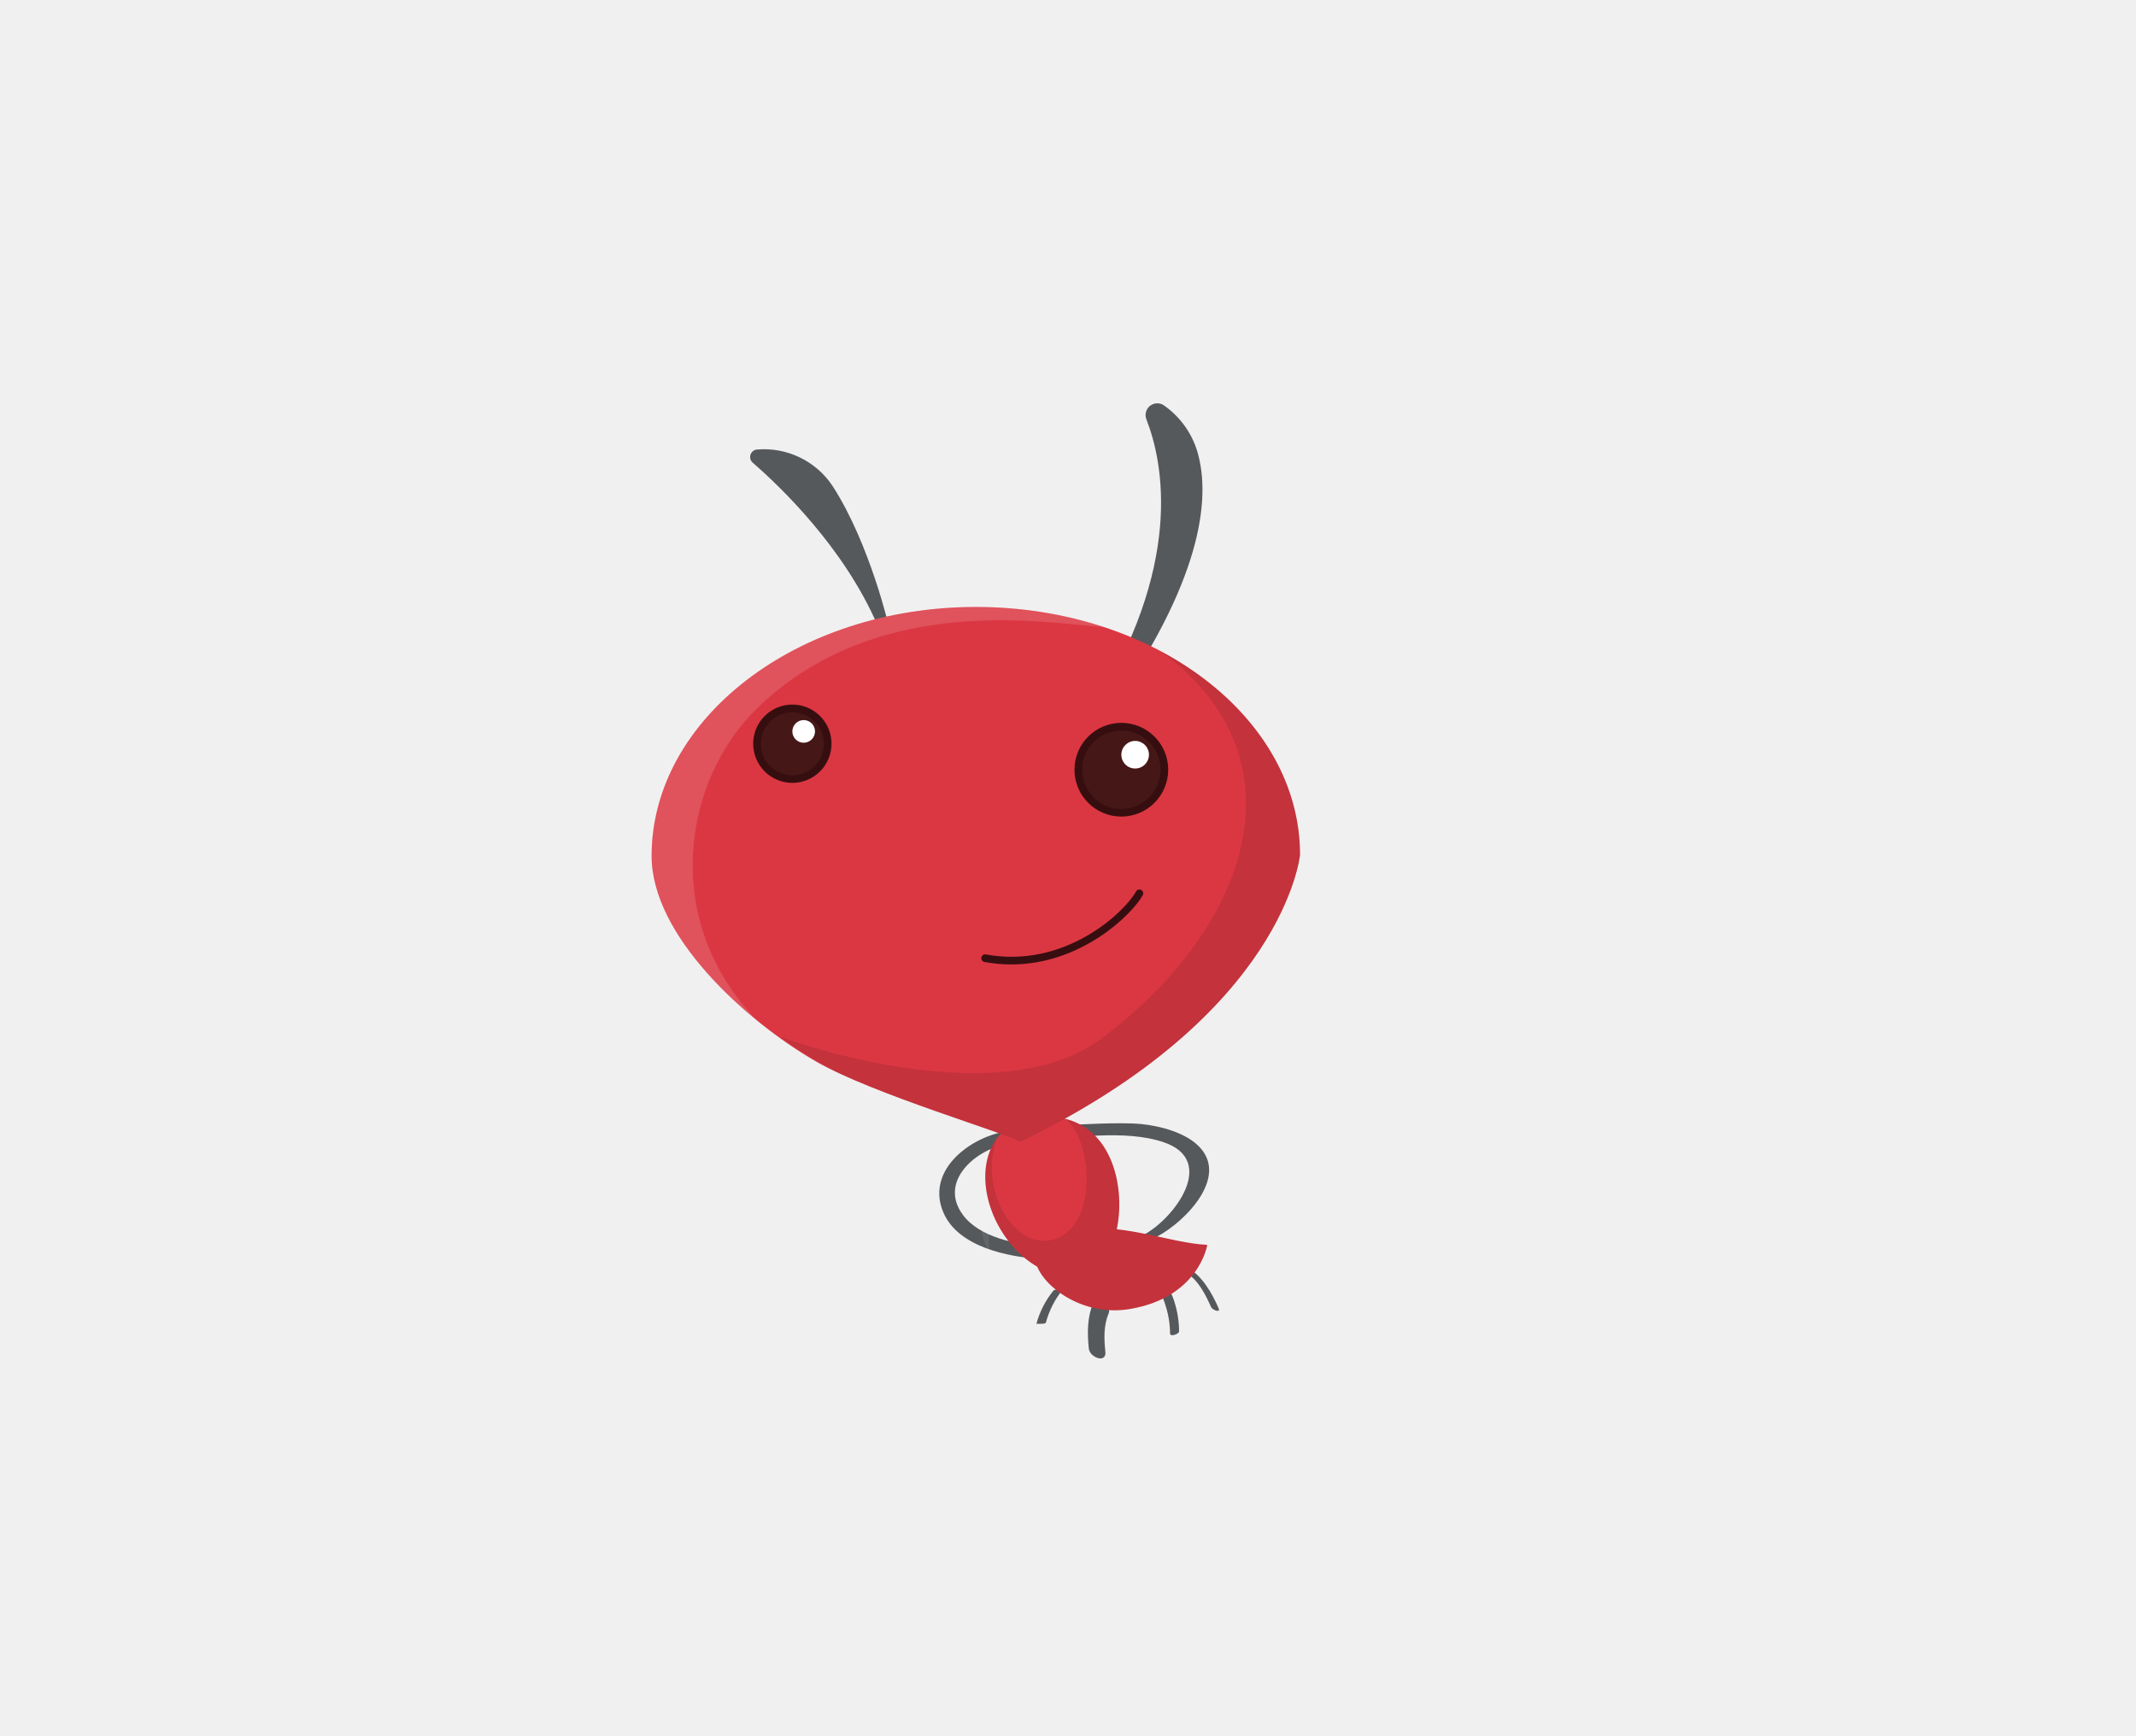
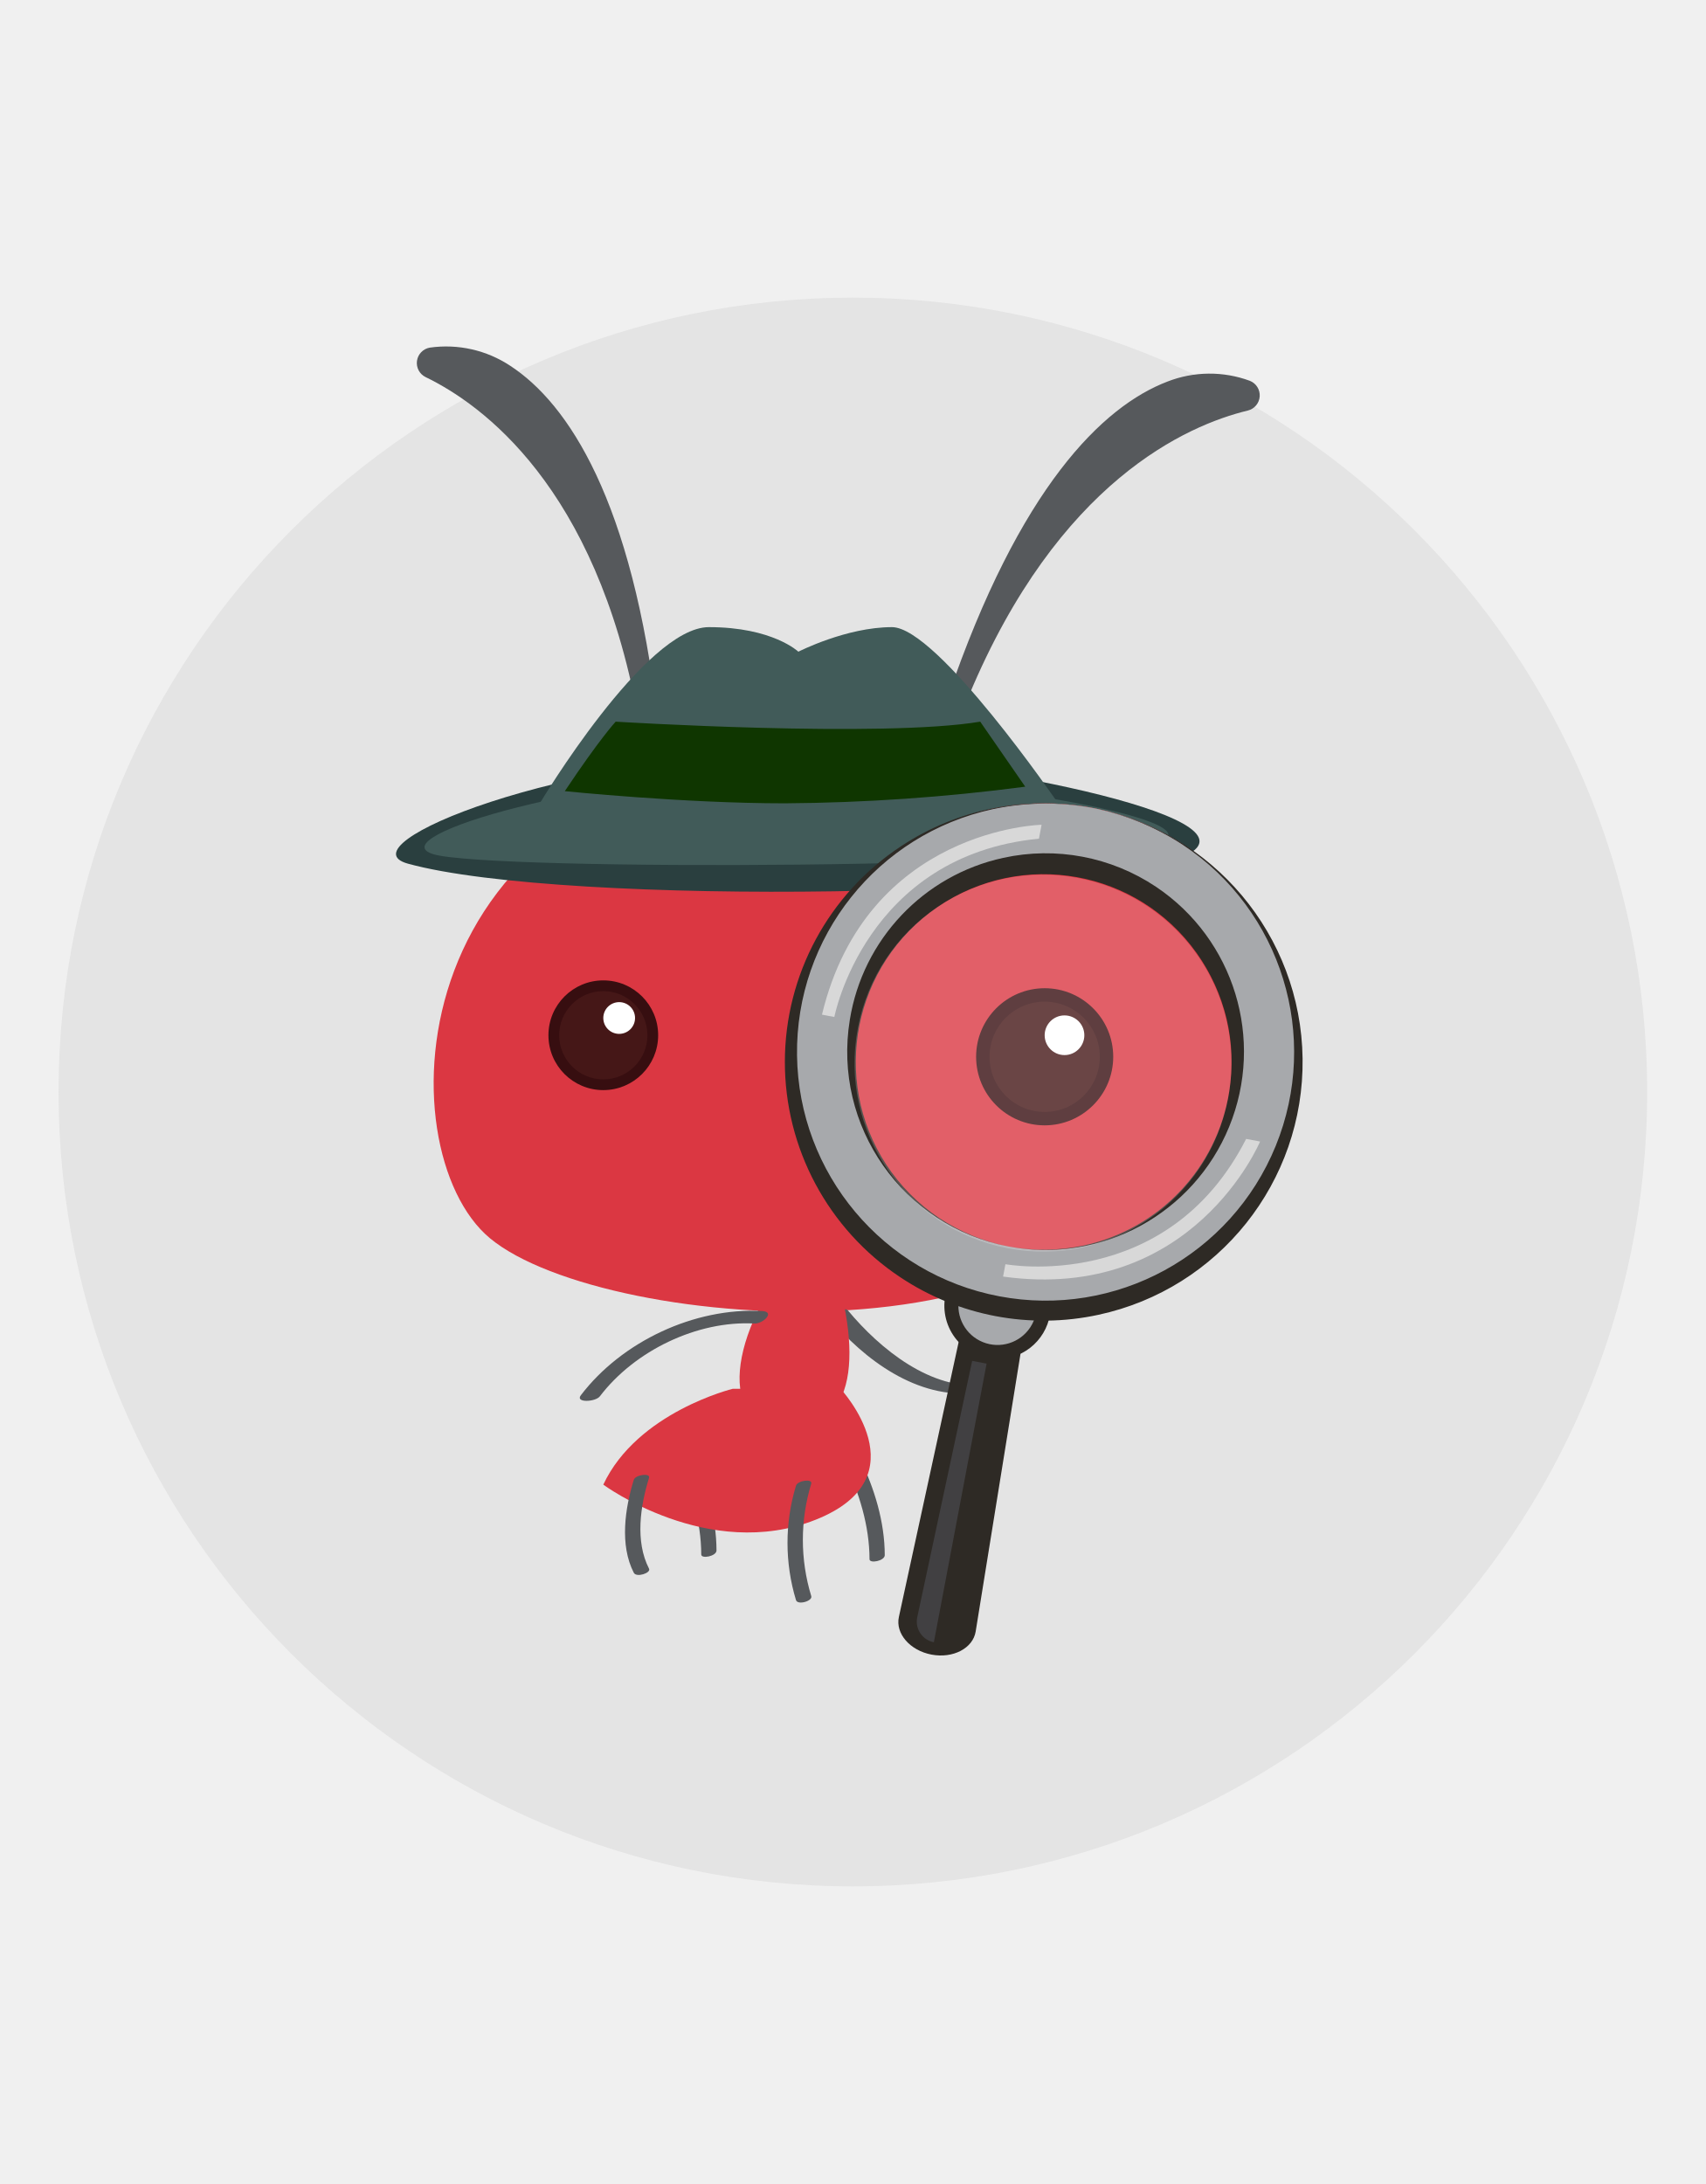
- <svg xmlns="http://www.w3.org/2000/svg" viewBox="0 0 532.784 433.02">
+ <svg xmlns="http://www.w3.org/2000/svg" viewBox="0 0 338.221 433.02">
  <defs>
-     <style>.cls-1{fill:none;}.cls-2{fill:#56595c;}.cls-3{fill:#db3742;}.cls-4,.cls-8{fill:#451717;}.cls-5{fill:#370e10;}.cls-10,.cls-6,.cls-7{fill:#fff;}.cls-7{opacity:0.08;}.cls-8{opacity:0.16;}.cls-9{clip-path:url(#clip-path);}.cls-10{opacity:0.14;}</style>
-     <clipPath id="clip-path">
-       <path class="cls-1" d="M324.269,213.239c0-34.149-36.206-61.832-80.868-61.832s-80.868,27.963-80.868,62.111c0,19.823,23.268,40.976,40.853,51.184,14.278,8.288,48.995,18.363,51.011,20.156C320.531,252.982,324.269,213.239,324.269,213.239Z" />
-     </clipPath>
+     <style>.cls-1,.cls-13{fill:#d8d8d8;}.cls-1{opacity:0.5;}.cls-2{fill:#db3742;}.cls-3{fill:#451717;}.cls-4{fill:#370e10;}.cls-5{fill:#56595c;}.cls-14,.cls-6{fill:#fff;}.cls-7{fill:#2a3f3f;}.cls-8{fill:#415b59;}.cls-9{fill:#0f3600;}.cls-10{fill:#2e2a25;}.cls-11{fill:#414042;}.cls-12{fill:#a7a9ac;}.cls-14{opacity:0.2;}</style>
  </defs>
  <g id="Layer_1" data-name="Layer 1">
-     <path class="cls-2" d="M250.031,282.4c-8.929,1.843-19.126,10.033-14.667,20.182,3.723,8.473,15.975,10.941,24.256,11.493,2.338.156,2.932-3.018.344-3.191-6.57-.439-15.772-2.277-19.852-7.914-5.944-8.214,3.013-15.94,10.636-17.513,2.458-.507,1.732-3.562-.717-3.057Z" />
-     <path class="cls-2" d="M257.663,284.077c10.213-.005,22.826-2.464,32.611.865,13.423,4.567,2.688,18.993-5.061,23.128-1.985,1.059,2.641.798,3.531.323,7.133-3.807,18.819-15.738,9.233-23.387-3.938-3.142-10.608-4.591-15.325-4.751-7.819-.265-14.507.496-22.333.5-1.249.001-5.692,3.324-2.655,3.322Z" />
-     <path class="cls-2" d="M295.909,317.589c2.919,1.578,4.902,5.57,6.156,8.437.328.751,2.447,1.577,1.899.325-1.598-3.654-4.107-8.157-7.777-10.142-1.407-.761-1.32.817-.278,1.38Z" />
-     <path class="cls-2" d="M289.304,322.998c.823.387,1.233,2.114,1.484,2.887a23.02,23.02,0,0,1,1.063,6.801c.012.838,2.259.123,2.248-.594a24.027,24.027,0,0,0-1.09-7.098c-.277-.851-.736-2.68-1.67-3.119-.692-.325-2.619.849-2.036,1.123Z" />
-     <path class="cls-2" d="M272.746,324.792c-1.567,3.78-1.568,7.599-1.164,11.598.229,2.266,4.431,3.784,4.132.828-.334-3.3-.473-6.499.827-9.634.864-2.085-2.841-5.091-3.795-2.791Z" />
-     <path class="cls-2" d="M262.756,321.952a22.414,22.414,0,0,0-4.252,8.294c.03-.104,2.232.155,2.371-.326a22.41,22.41,0,0,1,4.252-8.294c-.003.004-1.087.003-1.205.02-.305.042-.951.045-1.166.306Z" />
-     <path class="cls-2" d="M298.96,113.773c3.133,12.532-.351,33.92-24.841,67.361,0,0-24.138,31.458-2.002-3.413,23.228-36.591,18.07-62.266,13.823-73.136a2.92,2.92,0,0,1,4.329-3.496A21.677,21.677,0,0,1,298.96,113.773Z" />
-     <path class="cls-2" d="M221.541,155.849c.498,1.56-4.512-20.232-13.908-34.674a20.538,20.538,0,0,0-18.828-9.039,1.874,1.874,0,0,0-1.054,3.282c6.644,5.759,22.673,20.994,31.109,40.511C219.684,157.835,220.883,153.791,221.541,155.849Z" />
-     <path class="cls-3" d="M324.269,213.239c0-34.149-36.206-61.832-80.868-61.832s-80.868,27.963-80.868,62.111c0,19.823,23.268,40.976,40.853,51.184,14.278,8.288,48.995,18.363,51.011,20.156C320.531,252.982,324.269,213.239,324.269,213.239Z" />
-     <circle class="cls-4" cx="279.698" cy="192.007" r="10.733" />
-     <path class="cls-5" d="M279.698,203.697a11.691,11.691,0,1,1,11.69-11.69A11.704,11.704,0,0,1,279.698,203.697Zm0-21.467a9.776,9.776,0,1,0,9.775,9.777A9.787,9.787,0,0,0,279.698,182.23Z" />
-     <circle class="cls-6" cx="283.141" cy="188.266" r="3.442" />
-     <path class="cls-7" d="M246.682,312.48c-6.176-12.915-.762-26.511,5.957-28.169a3.802,3.802,0,0,1,4.447,3.404C257.87,291.826,245.674,295.743,246.682,312.48Z" />
-     <circle class="cls-4" cx="197.637" cy="185.522" r="8.814" />
-     <path class="cls-5" d="M197.638,195.293a9.771,9.771,0,1,1,9.771-9.771A9.782,9.782,0,0,1,197.638,195.293Zm0-17.628a7.857,7.857,0,1,0,7.857,7.857A7.866,7.866,0,0,0,197.638,177.664Z" />
-     <circle class="cls-6" cx="200.464" cy="182.45" r="2.827" />
-     <path class="cls-5" d="M252.265,240.584a36.755,36.755,0,0,1-6.722-.621.956.956,0,0,1,.348-1.881c19.668,3.629,34.561-10.446,37.476-15.712a.957.957,0,0,1,1.675.927C282.299,228.251,269.585,240.584,252.265,240.584Z" />
-     <path class="cls-3" d="M281.86,326.524c-12.137,2.056-22.097-6.043-23.441-11.492s-3.833-4.896,8.118-7.844,24.809,2.919,34.592,3.345C301.129,310.533,299.086,323.606,281.86,326.524Z" />
-     <path class="cls-3" d="M251.881,281.152c7.064-4.079,18.307-4.08,24.001,5.783s3.684,25.855-3.38,29.934-17.407-.61-23.102-10.473S244.816,285.231,251.881,281.152Z" />
-     <path class="cls-8" d="M278.541,306.649c1.334-6.305.625-14.024-2.659-19.714a15.902,15.902,0,0,0-10.272-7.874c3.341,2.499,5.073,8.117,5.374,13.178.544,9.145-2.972,16.15-9.23,17.19-6.259,1.039-12.549-5.444-14.05-14.482a21.43,21.43,0,0,1,.851-10.814c-3.916,5.265-3.788,14.239.844,22.262a25.984,25.984,0,0,0,9.336,9.584c2.166,5.385,11.672,12.485,23.124,10.544,17.226-2.919,19.269-15.991,19.269-15.991C294.58,310.248,286.652,307.533,278.541,306.649Z" />
-     <g class="cls-9">
-       <path class="cls-8" d="M271.356,152.648s22.814,8.013,32.688,18.373c13.256,13.909,33.714,36.545,8.481,73.411-21.295,31.111-61.225,42.328-61.225,42.328s-39.974-15.378-56.737-28.142c0,0,54.029,20.257,80.449.253C319.429,225.241,327.138,175.383,271.356,152.648Z" />
-       <path class="cls-10" d="M188.823,254.571c-8.014-4.909-41.783-22.824-28.731-51.832,28.836-64.091,88.56-59.424,115.351-46.285-13.723-.894-56.419-9.085-86.619,20.253C170.521,194.487,164.532,229.489,188.823,254.571Z" />
-     </g>
+     <circle class="cls-1" cx="169.111" cy="216.51" r="157.5" />
+     <path class="cls-2" d="M159.233,149.452c-80.67,3.913-83.056,78.646-62.083,96.053,23.029,19.114,123.934,26.193,130.006-21.986C232.869,178.186,198.928,150.169,159.233,149.452Z" />
+     <circle class="cls-3" cx="119.625" cy="205.258" r="9.814" />
+     <path class="cls-4" d="M119.626,216.137a10.879,10.879,0,1,1,10.879-10.879A10.891,10.891,0,0,1,119.626,216.137Zm0-19.627a8.748,8.748,0,1,0,8.748,8.748A8.757,8.757,0,0,0,119.626,196.51Z" />
+     <path class="cls-5" d="M175.435,308.336c-.009-6.595-2.061-13.274-4.92-19.142-.497-1.021-3.446-.057-3.023.81,2.86,5.87,4.911,12.546,4.92,19.142.001.908,3.025.348,3.023-.81Z" />
+     <path class="cls-5" d="M142.072,307.406c-.009-6.595-2.061-13.274-4.92-19.142-.497-1.021-3.446-.057-3.023.81,2.86,5.87,4.911,12.546,4.92,19.142.001.908,3.025.348,3.023-.81Z" />
+     <path class="cls-5" d="M164.32,261.166c7.017,8.447,17.671,16.357,29.166,14.98,1.03-.123,4.367-1.897,1.756-1.585-10.511,1.259-20.759-7.099-27.121-14.757-.611-.736-4.39.653-3.802,1.362Z" />
+     <circle class="cls-6" cx="122.773" cy="201.838" r="3.147" />
+     <path class="cls-2" d="M158.064,247.944c-13.448,16.209-16.251,35.311-1.716,35.311s14.489-17.414,7.577-36.503Z" />
+     <path class="cls-2" d="M145.301,275.353s-18.933,4.622-25.675,19.005c0,0,20.824,15.392,42.095,6.963s4.954-25.969,4.954-25.969Z" />
+     <path class="cls-5" d="M160.859,316.451a38.193,38.193,0,0,1-.001-22.287c.31-1.036-2.719-.623-3.021.388a39.092,39.092,0,0,0-.001,22.709c.331,1.035,3.343.19,3.023-.81Z" />
+     <path class="cls-5" d="M128.696,311.022c-2.801-5.433-1.717-12.473-.001-18.009.318-1.026-2.708-.621-3.021.388-1.738,5.61-2.844,12.916-.001,18.431.523,1.014,3.459.034,3.023-.81Z" />
+     <path class="cls-5" d="M118.949,276.842c6.885-9.044,19.314-15.049,30.641-14.428,1.665.091,4.24-2.326,1.517-2.476-13.385-.734-27.82,6.038-35.942,16.708-1.158,1.521,2.914,1.338,3.783.196Z" />
+     <path class="cls-5" d="M101.171,72.523c11.489,7.499,24.218,26.674,29.289,70.404,0,0,3.913,41.932-4.024-1.212C118.109,96.442,95.553,80.168,84.396,74.768a3.101,3.101,0,0,1,.847-5.848A23.023,23.023,0,0,1,101.171,72.523Z" />
+     <path class="cls-5" d="M231.503,75.647C218.684,80.537,202.176,96.573,187.939,138.23c0,0-12.724,40.146,4.189-.331,17.747-42.473,43.243-53.589,55.292-56.499a3.101,3.101,0,0,0,.413-5.895A23.023,23.023,0,0,0,231.503,75.647Z" />
+     <path class="cls-7" d="M159.097,149.452c-47.327,0-91.363,18.16-78.219,21.784,31.114,8.578,142.231,6.839,155.561-2.377C247.985,160.877,185.55,149.452,159.097,149.452Z" />
+     <path class="cls-8" d="M159.347,161.678c-38.809-1.368-52.309-2.404-52.309-2.404s20.876-34.932,33.522-34.932,17.746,4.869,17.746,4.869,9.521-4.869,18.557-4.869,32.948,34.932,32.948,34.932S184.191,162.554,159.347,161.678Z" />
+     <path class="cls-8" d="M158.306,153.209c-40.643,0-83.541,12.838-72.318,16.172s133.639,2.942,144.428-2.435S181.022,153.209,158.306,153.209Z" />
+     <path class="cls-9" d="M111.993,156.86c6.956-10.434,10.086-13.776,10.086-13.776s52.754,3.266,72.285,0L203.288,155.975a384.505,384.505,0,0,1-47.665,3.299C135.469,159.274,111.993,156.86,111.993,156.86Z" />
+     <path class="cls-10" d="M184.709,328.057h0c-4.268-.808-7.189-4.173-6.474-7.46l13.068-60.112,11.963,2.264-9.804,60.73C192.925,326.8,188.977,328.865,184.709,328.057Z" />
+     <path class="cls-11" d="M192.766,269.824l2.862.542-10.455,55.238h0a4.161,4.161,0,0,1-3.315-4.862Z" />
+     <circle class="cls-2" cx="207.143" cy="209.53" r="50.247" transform="translate(-37.25472 374.092) rotate(-79.28213)" />
+     <circle class="cls-12" cx="197.798" cy="258.9" r="9.155" transform="translate(-93.37036 405.0992) rotate(-79.28213)" />
+     <path class="cls-10" d="M197.802,269.446A10.55,10.55,0,0,1,187.436,256.939h0A10.546,10.546,0,1,1,197.802,269.446Zm-7.632-11.991a7.766,7.766,0,1,0,3.255-4.97,7.772,7.772,0,0,0-3.255,4.97Z" />
+     <path class="cls-12" d="M216.487,160.16A50.247,50.247,0,1,0,256.513,218.874,50.247,50.247,0,0,0,216.487,160.16Zm-16.465,86.989a38.286,38.286,0,1,1,44.739-30.498A38.286,38.286,0,0,1,200.023,247.148Z" />
+     <path class="cls-10" d="M216.487,160.16a50.462,50.462,0,0,0-19.588.262,49.285,49.285,0,1,0,37.725,7.141A50.461,50.461,0,0,0,216.487,160.16Zm0,0a51.278,51.278,0,0,1,1.326,100.522,51.298,51.298,0,0,1-39.295-7.441,51.237,51.237,0,0,1,.159-85.468A51.241,51.241,0,0,1,216.487,160.16Z" />
+     <path class="cls-10" d="M200.023,247.148a39.298,39.298,0,0,1-31.519-44.932,39.252,39.252,0,0,1,30.411-32.127,39.352,39.352,0,0,1,30.302,5.732,39.333,39.333,0,0,1-29.195,71.327Zm0,0a38.441,38.441,0,0,0,14.921-.219,37.156,37.156,0,0,0,28.787-30.474,37.217,37.217,0,0,0-.518-14.449,37.591,37.591,0,0,0-5.923-13.028,37.249,37.249,0,0,0-61.543,41.954,37.628,37.628,0,0,0,10.466,10.56A38.441,38.441,0,0,0,200.023,247.148Z" />
+     <path class="cls-13" d="M206.533,163.525s-34.654.729-43.548,37.647l2.453.464s6.166-32.017,40.572-35.352Z" />
+     <path class="cls-13" d="M249.853,226.329S236.509,258.32,198.895,253.106l.464-2.453s32.056,5.961,47.734-24.846Z" />
+     <circle class="cls-3" cx="207.142" cy="209.531" r="12.262" />
+     <path class="cls-4" d="M207.143,223.123a13.594,13.594,0,1,1,13.594-13.594A13.608,13.608,0,0,1,207.143,223.123Zm0-24.524a10.93,10.93,0,1,0,10.93,10.93A10.942,10.942,0,0,0,207.143,198.6Z" />
+     <circle class="cls-6" cx="211.075" cy="205.257" r="3.933" />
+     <circle class="cls-14" cx="206.809" cy="210.793" r="37.361" transform="translate(-38.76766 374.792) rotate(-79.28213)" />
  </g>
</svg>
